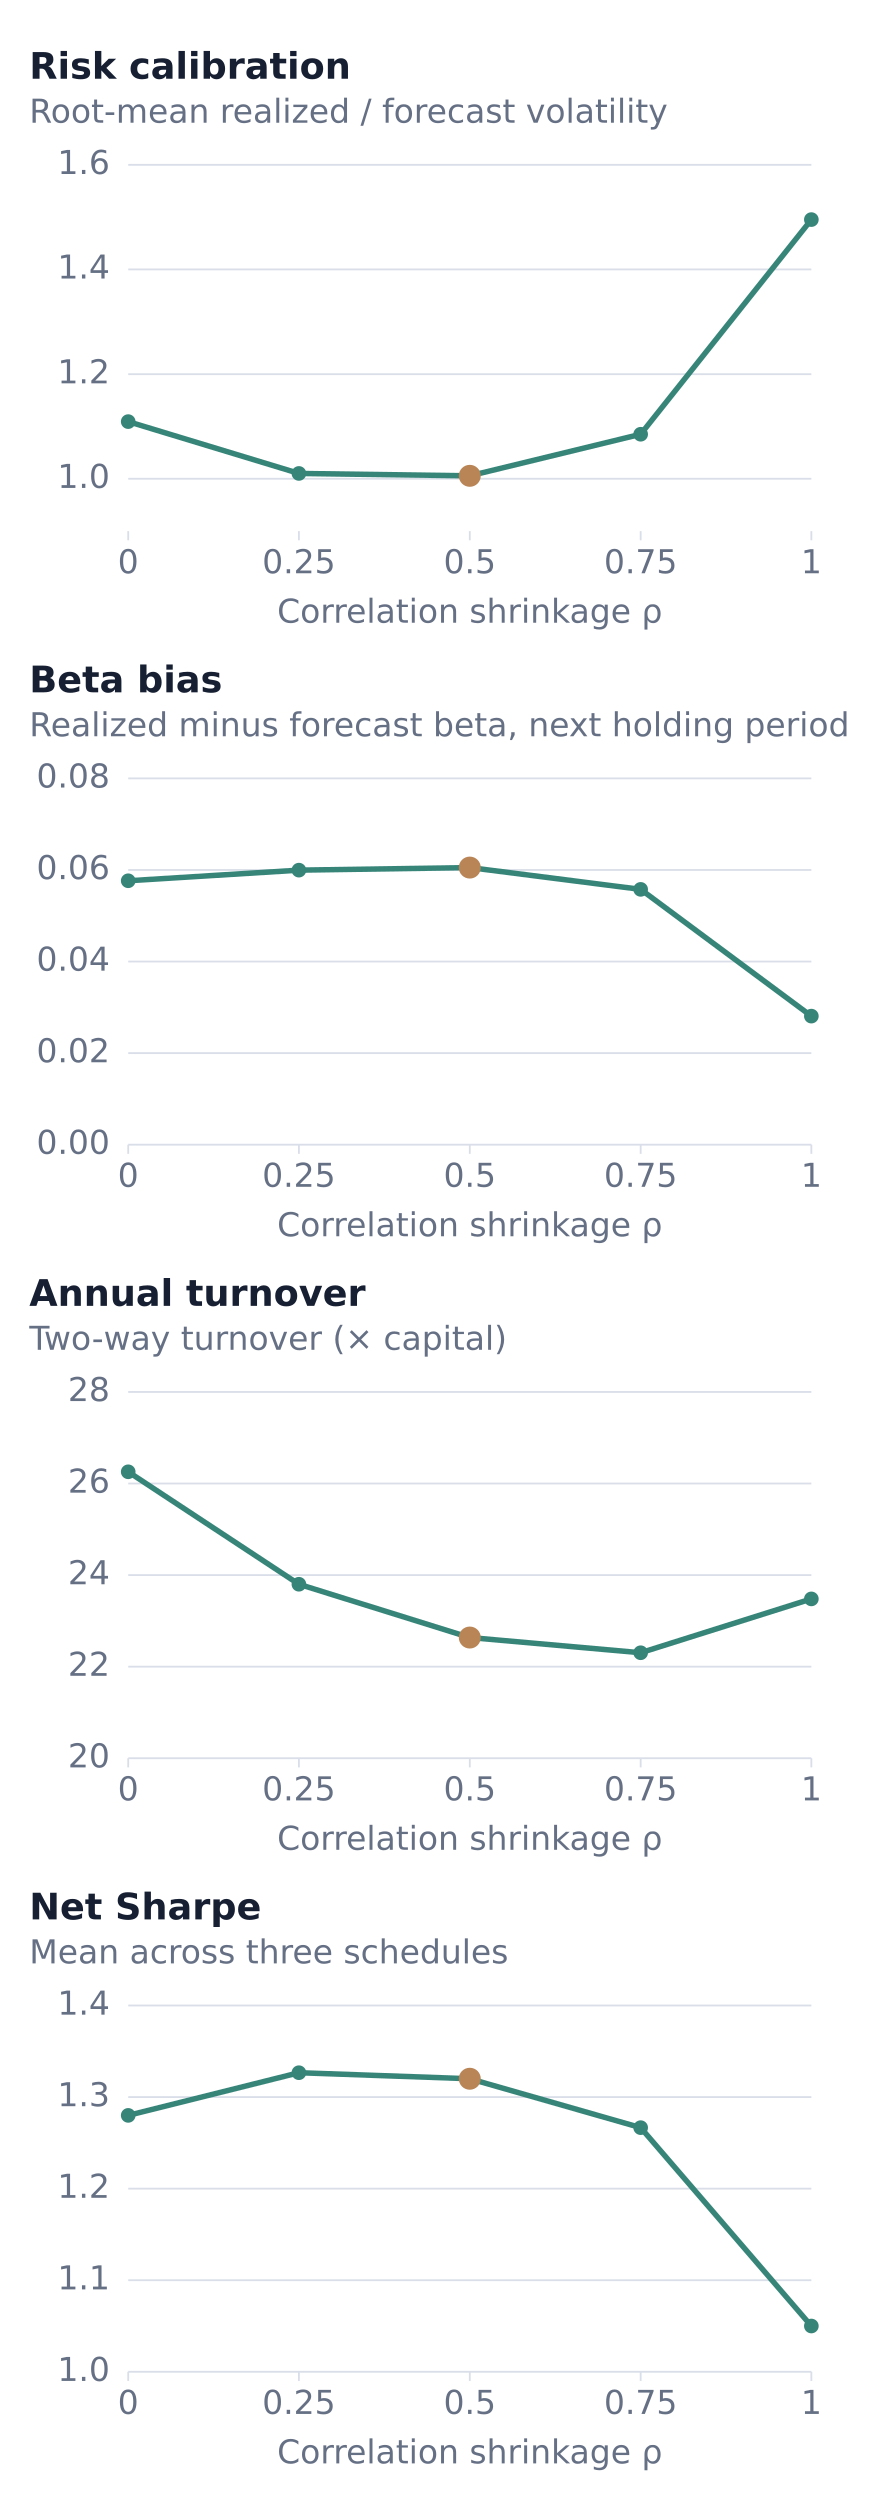
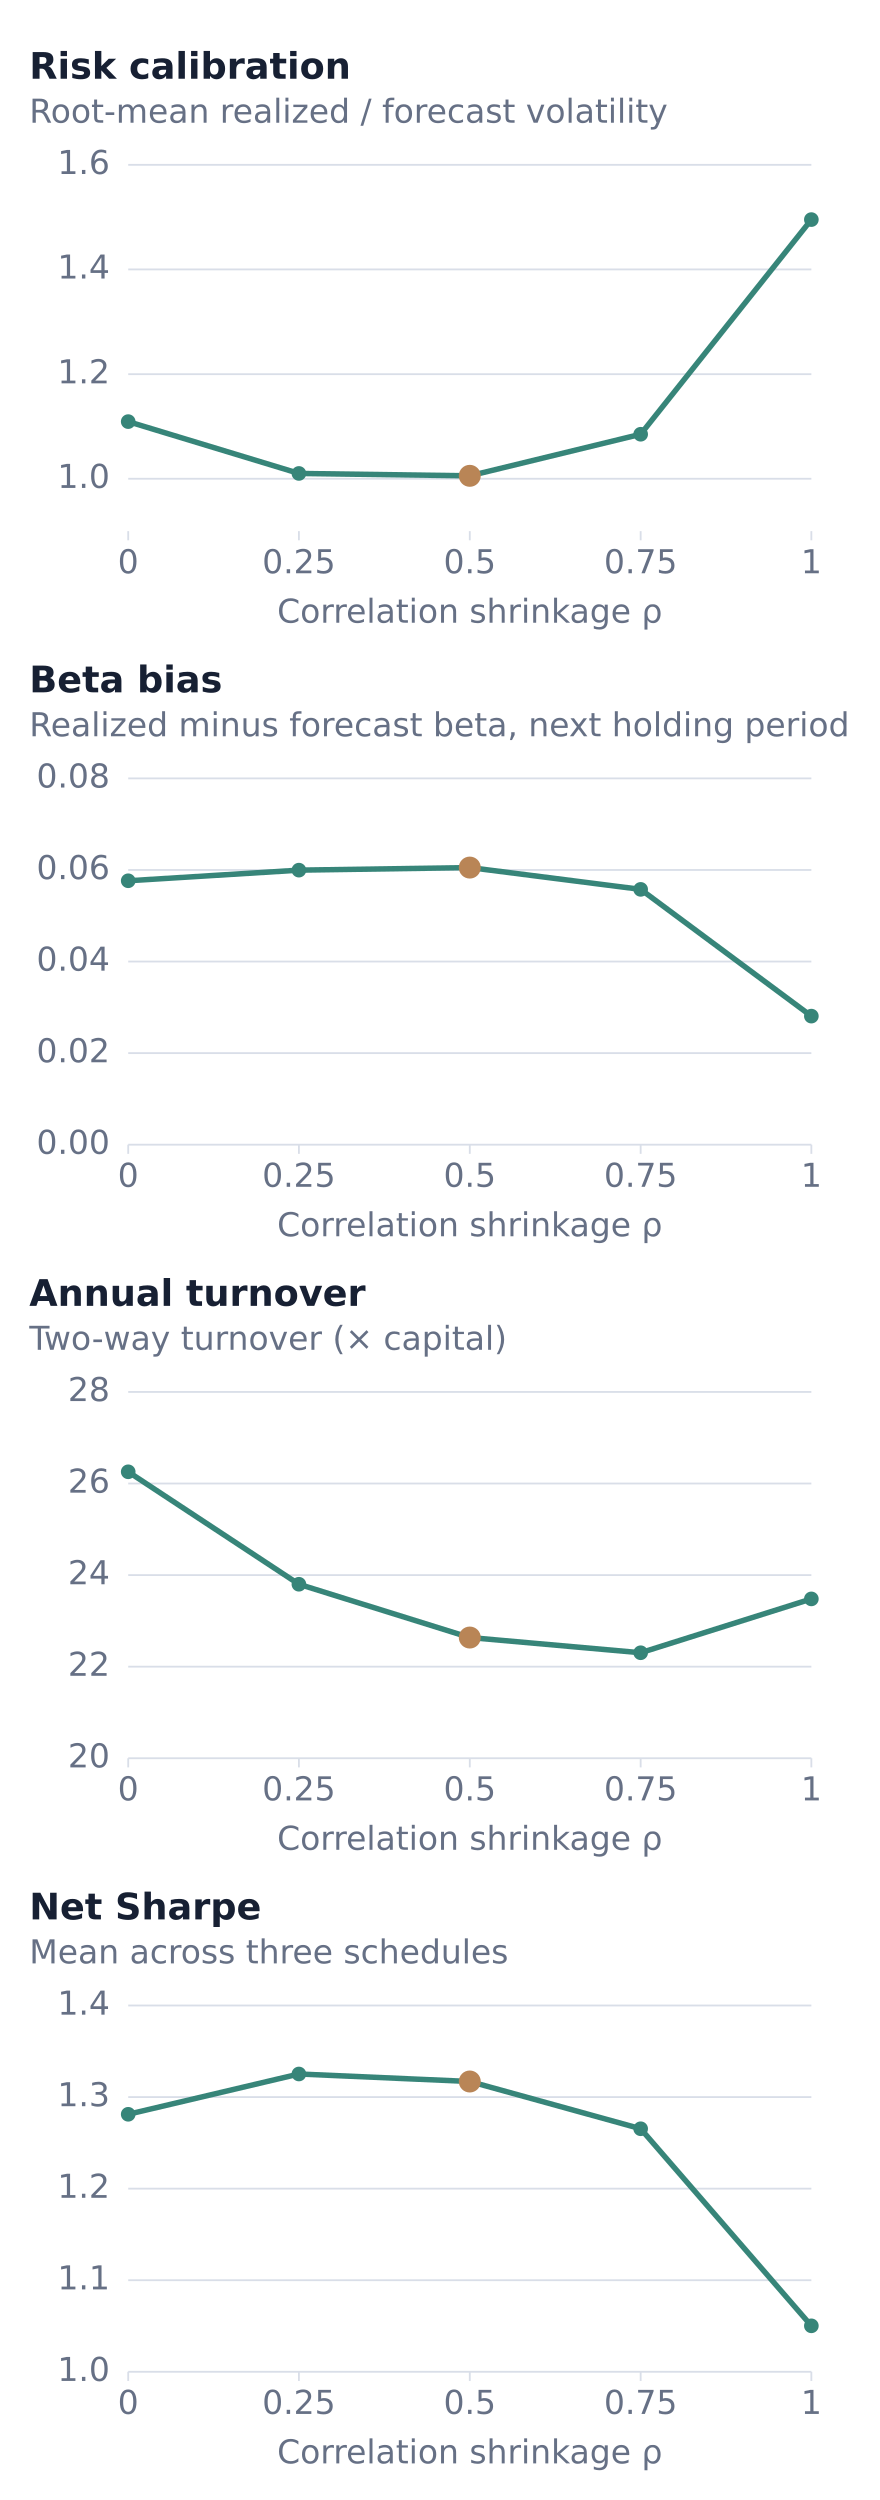
<svg xmlns="http://www.w3.org/2000/svg" width="480" height="1365" viewBox="0 0 480 1365" role="img" aria-labelledby="title desc">
  <g font-family="DejaVu Sans, sans-serif">
    <text x="16.0" y="43.0" fill="#172033" font-size="20" font-weight="600" text-anchor="start">Risk calibration</text>
    <text x="16.0" y="67.0" fill="#667085" font-size="18" font-weight="400" text-anchor="start">Root-mean realized / forecast volatility</text>
    <line x1="70.0" y1="261.4" x2="443.0" y2="261.4" stroke="#D9DEE8" stroke-width="1" />
    <text x="60.0" y="266.4" fill="#667085" font-size="18" font-weight="400" text-anchor="end">1.0</text>
    <line x1="70.0" y1="204.3" x2="443.0" y2="204.3" stroke="#D9DEE8" stroke-width="1" />
    <text x="60.0" y="209.3" fill="#667085" font-size="18" font-weight="400" text-anchor="end">1.2</text>
    <line x1="70.0" y1="147.1" x2="443.0" y2="147.1" stroke="#D9DEE8" stroke-width="1" />
    <text x="60.0" y="152.1" fill="#667085" font-size="18" font-weight="400" text-anchor="end">1.4</text>
    <line x1="70.0" y1="90.0" x2="443.0" y2="90.0" stroke="#D9DEE8" stroke-width="1" />
    <text x="60.0" y="95.0" fill="#667085" font-size="18" font-weight="400" text-anchor="end">1.6</text>
    <line x1="70.0" y1="290.0" x2="70.0" y2="295.0" stroke="#D9DEE8" stroke-width="1" />
    <text x="70.0" y="313.0" fill="#667085" font-size="18" font-weight="400" text-anchor="middle">0</text>
    <line x1="163.2" y1="290.0" x2="163.2" y2="295.0" stroke="#D9DEE8" stroke-width="1" />
    <text x="163.2" y="313.0" fill="#667085" font-size="18" font-weight="400" text-anchor="middle">0.25</text>
    <line x1="256.5" y1="290.0" x2="256.5" y2="295.0" stroke="#D9DEE8" stroke-width="1" />
    <text x="256.5" y="313.0" fill="#667085" font-size="18" font-weight="400" text-anchor="middle">0.5</text>
    <line x1="349.8" y1="290.0" x2="349.8" y2="295.0" stroke="#D9DEE8" stroke-width="1" />
    <text x="349.8" y="313.0" fill="#667085" font-size="18" font-weight="400" text-anchor="middle">0.75</text>
    <line x1="443.0" y1="290.0" x2="443.0" y2="295.0" stroke="#D9DEE8" stroke-width="1" />
    <text x="443.0" y="313.0" fill="#667085" font-size="18" font-weight="400" text-anchor="middle">1</text>
    <path d="M70.0,230.2 L163.2,258.5 L256.5,259.8 L349.8,237.1 L443.0,119.9" fill="none" stroke="#378579" stroke-width="3" stroke-linecap="round" stroke-linejoin="round" />
    <circle cx="70.0" cy="230.2" r="4" fill="#378579" />
    <circle cx="163.2" cy="258.5" r="4" fill="#378579" />
    <circle cx="256.5" cy="259.8" r="6" fill="#B98556" />
    <circle cx="349.8" cy="237.1" r="4" fill="#378579" />
    <circle cx="443.0" cy="119.9" r="4" fill="#378579" />
    <text x="256.5" y="340.0" fill="#667085" font-size="18" font-weight="400" text-anchor="middle">Correlation shrinkage ρ</text>
    <text x="16.0" y="378.0" fill="#172033" font-size="20" font-weight="600" text-anchor="start">Beta bias</text>
    <text x="16.0" y="402.0" fill="#667085" font-size="18" font-weight="400" text-anchor="start">Realized minus forecast beta, next holding period</text>
    <line x1="70.0" y1="625.0" x2="443.0" y2="625.0" stroke="#D9DEE8" stroke-width="1" />
    <text x="60.0" y="630.0" fill="#667085" font-size="18" font-weight="400" text-anchor="end">0.00</text>
    <line x1="70.0" y1="575.0" x2="443.0" y2="575.0" stroke="#D9DEE8" stroke-width="1" />
    <text x="60.0" y="580.0" fill="#667085" font-size="18" font-weight="400" text-anchor="end">0.02</text>
    <line x1="70.0" y1="525.0" x2="443.0" y2="525.0" stroke="#D9DEE8" stroke-width="1" />
    <text x="60.0" y="530.0" fill="#667085" font-size="18" font-weight="400" text-anchor="end">0.04</text>
    <line x1="70.0" y1="475.0" x2="443.0" y2="475.0" stroke="#D9DEE8" stroke-width="1" />
    <text x="60.0" y="480.0" fill="#667085" font-size="18" font-weight="400" text-anchor="end">0.06</text>
    <line x1="70.0" y1="425.0" x2="443.0" y2="425.0" stroke="#D9DEE8" stroke-width="1" />
    <text x="60.0" y="430.0" fill="#667085" font-size="18" font-weight="400" text-anchor="end">0.08</text>
    <line x1="70.0" y1="625.0" x2="70.0" y2="630.0" stroke="#D9DEE8" stroke-width="1" />
    <text x="70.0" y="648.0" fill="#667085" font-size="18" font-weight="400" text-anchor="middle">0</text>
    <line x1="163.2" y1="625.0" x2="163.2" y2="630.0" stroke="#D9DEE8" stroke-width="1" />
    <text x="163.2" y="648.0" fill="#667085" font-size="18" font-weight="400" text-anchor="middle">0.25</text>
    <line x1="256.5" y1="625.0" x2="256.5" y2="630.0" stroke="#D9DEE8" stroke-width="1" />
    <text x="256.5" y="648.0" fill="#667085" font-size="18" font-weight="400" text-anchor="middle">0.5</text>
    <line x1="349.8" y1="625.0" x2="349.8" y2="630.0" stroke="#D9DEE8" stroke-width="1" />
    <text x="349.8" y="648.0" fill="#667085" font-size="18" font-weight="400" text-anchor="middle">0.75</text>
    <line x1="443.0" y1="625.0" x2="443.0" y2="630.0" stroke="#D9DEE8" stroke-width="1" />
    <text x="443.0" y="648.0" fill="#667085" font-size="18" font-weight="400" text-anchor="middle">1</text>
    <path d="M70.0,480.9 L163.2,475.1 L256.5,473.7 L349.8,485.6 L443.0,554.8" fill="none" stroke="#378579" stroke-width="3" stroke-linecap="round" stroke-linejoin="round" />
    <circle cx="70.0" cy="480.9" r="4" fill="#378579" />
    <circle cx="163.2" cy="475.1" r="4" fill="#378579" />
    <circle cx="256.5" cy="473.7" r="6" fill="#B98556" />
    <circle cx="349.8" cy="485.6" r="4" fill="#378579" />
    <circle cx="443.0" cy="554.8" r="4" fill="#378579" />
    <text x="256.5" y="675.0" fill="#667085" font-size="18" font-weight="400" text-anchor="middle">Correlation shrinkage ρ</text>
    <text x="16.0" y="713.0" fill="#172033" font-size="20" font-weight="600" text-anchor="start">Annual turnover</text>
    <text x="16.0" y="737.0" fill="#667085" font-size="18" font-weight="400" text-anchor="start">Two-way turnover (× capital)</text>
    <line x1="70.0" y1="960.0" x2="443.0" y2="960.0" stroke="#D9DEE8" stroke-width="1" />
    <text x="60.0" y="965.0" fill="#667085" font-size="18" font-weight="400" text-anchor="end">20</text>
    <line x1="70.0" y1="910.0" x2="443.0" y2="910.0" stroke="#D9DEE8" stroke-width="1" />
    <text x="60.0" y="915.0" fill="#667085" font-size="18" font-weight="400" text-anchor="end">22</text>
    <line x1="70.0" y1="860.0" x2="443.0" y2="860.0" stroke="#D9DEE8" stroke-width="1" />
    <text x="60.0" y="865.0" fill="#667085" font-size="18" font-weight="400" text-anchor="end">24</text>
    <line x1="70.0" y1="810.0" x2="443.0" y2="810.0" stroke="#D9DEE8" stroke-width="1" />
    <text x="60.0" y="815.0" fill="#667085" font-size="18" font-weight="400" text-anchor="end">26</text>
    <line x1="70.0" y1="760.0" x2="443.0" y2="760.0" stroke="#D9DEE8" stroke-width="1" />
    <text x="60.0" y="765.0" fill="#667085" font-size="18" font-weight="400" text-anchor="end">28</text>
    <line x1="70.0" y1="960.0" x2="70.0" y2="965.0" stroke="#D9DEE8" stroke-width="1" />
    <text x="70.0" y="983.0" fill="#667085" font-size="18" font-weight="400" text-anchor="middle">0</text>
    <line x1="163.2" y1="960.0" x2="163.2" y2="965.0" stroke="#D9DEE8" stroke-width="1" />
    <text x="163.2" y="983.0" fill="#667085" font-size="18" font-weight="400" text-anchor="middle">0.25</text>
    <line x1="256.5" y1="960.0" x2="256.5" y2="965.0" stroke="#D9DEE8" stroke-width="1" />
    <text x="256.5" y="983.0" fill="#667085" font-size="18" font-weight="400" text-anchor="middle">0.5</text>
    <line x1="349.8" y1="960.0" x2="349.8" y2="965.0" stroke="#D9DEE8" stroke-width="1" />
    <text x="349.8" y="983.0" fill="#667085" font-size="18" font-weight="400" text-anchor="middle">0.75</text>
    <line x1="443.0" y1="960.0" x2="443.0" y2="965.0" stroke="#D9DEE8" stroke-width="1" />
    <text x="443.0" y="983.0" fill="#667085" font-size="18" font-weight="400" text-anchor="middle">1</text>
    <path d="M70.0,803.6 L163.2,865.0 L256.5,894.1 L349.8,902.4 L443.0,873.0" fill="none" stroke="#378579" stroke-width="3" stroke-linecap="round" stroke-linejoin="round" />
    <circle cx="70.0" cy="803.6" r="4" fill="#378579" />
    <circle cx="163.2" cy="865.0" r="4" fill="#378579" />
    <circle cx="256.5" cy="894.1" r="6" fill="#B98556" />
    <circle cx="349.8" cy="902.4" r="4" fill="#378579" />
    <circle cx="443.0" cy="873.0" r="4" fill="#378579" />
    <text x="256.5" y="1010.0" fill="#667085" font-size="18" font-weight="400" text-anchor="middle">Correlation shrinkage ρ</text>
    <text x="16.0" y="1048.0" fill="#172033" font-size="20" font-weight="600" text-anchor="start">Net Sharpe</text>
    <text x="16.0" y="1072.0" fill="#667085" font-size="18" font-weight="400" text-anchor="start">Mean across three schedules</text>
    <line x1="70.0" y1="1295.0" x2="443.0" y2="1295.0" stroke="#D9DEE8" stroke-width="1" />
    <text x="60.0" y="1300.0" fill="#667085" font-size="18" font-weight="400" text-anchor="end">1.0</text>
    <line x1="70.0" y1="1245.0" x2="443.0" y2="1245.0" stroke="#D9DEE8" stroke-width="1" />
    <text x="60.0" y="1250.0" fill="#667085" font-size="18" font-weight="400" text-anchor="end">1.1</text>
    <line x1="70.0" y1="1195.0" x2="443.0" y2="1195.0" stroke="#D9DEE8" stroke-width="1" />
    <text x="60.0" y="1200.0" fill="#667085" font-size="18" font-weight="400" text-anchor="end">1.2</text>
    <line x1="70.0" y1="1145.0" x2="443.0" y2="1145.0" stroke="#D9DEE8" stroke-width="1" />
    <text x="60.0" y="1150.0" fill="#667085" font-size="18" font-weight="400" text-anchor="end">1.3</text>
    <line x1="70.0" y1="1095.0" x2="443.0" y2="1095.0" stroke="#D9DEE8" stroke-width="1" />
    <text x="60.0" y="1100.0" fill="#667085" font-size="18" font-weight="400" text-anchor="end">1.4</text>
    <line x1="70.0" y1="1295.0" x2="70.0" y2="1300.0" stroke="#D9DEE8" stroke-width="1" />
    <text x="70.0" y="1318.0" fill="#667085" font-size="18" font-weight="400" text-anchor="middle">0</text>
    <line x1="163.2" y1="1295.0" x2="163.2" y2="1300.0" stroke="#D9DEE8" stroke-width="1" />
    <text x="163.2" y="1318.0" fill="#667085" font-size="18" font-weight="400" text-anchor="middle">0.25</text>
    <line x1="256.5" y1="1295.0" x2="256.5" y2="1300.0" stroke="#D9DEE8" stroke-width="1" />
    <text x="256.5" y="1318.0" fill="#667085" font-size="18" font-weight="400" text-anchor="middle">0.5</text>
    <line x1="349.8" y1="1295.0" x2="349.8" y2="1300.0" stroke="#D9DEE8" stroke-width="1" />
    <text x="349.8" y="1318.0" fill="#667085" font-size="18" font-weight="400" text-anchor="middle">0.75</text>
    <line x1="443.0" y1="1295.0" x2="443.0" y2="1300.0" stroke="#D9DEE8" stroke-width="1" />
    <text x="443.0" y="1318.0" fill="#667085" font-size="18" font-weight="400" text-anchor="middle">1</text>
-     <path d="M70.0,1155.0 L163.2,1131.7 L256.5,1135.0 L349.8,1161.7 L443.0,1270.0" fill="none" stroke="#378579" stroke-width="3" stroke-linecap="round" stroke-linejoin="round" />
-     <circle cx="70.0" cy="1155.0" r="4" fill="#378579" />
-     <circle cx="163.2" cy="1131.7" r="4" fill="#378579" />
-     <circle cx="256.5" cy="1135.0" r="6" fill="#B98556" />
-     <circle cx="349.8" cy="1161.7" r="4" fill="#378579" />
-     <circle cx="443.0" cy="1270.0" r="4" fill="#378579" />
+     <path d="M70.0,1154.4 L163.2,1132.4 L256.5,1136.5 L349.8,1162.3 L443.0,1269.9" fill="none" stroke="#378579" stroke-width="3" stroke-linecap="round" stroke-linejoin="round" />
+     <circle cx="70.0" cy="1154.4" r="4" fill="#378579" />
+     <circle cx="163.2" cy="1132.4" r="4" fill="#378579" />
+     <circle cx="256.5" cy="1136.5" r="6" fill="#B98556" />
+     <circle cx="349.8" cy="1162.3" r="4" fill="#378579" />
+     <circle cx="443.0" cy="1269.9" r="4" fill="#378579" />
    <text x="256.5" y="1345.0" fill="#667085" font-size="18" font-weight="400" text-anchor="middle">Correlation shrinkage ρ</text>
  </g>
</svg>
